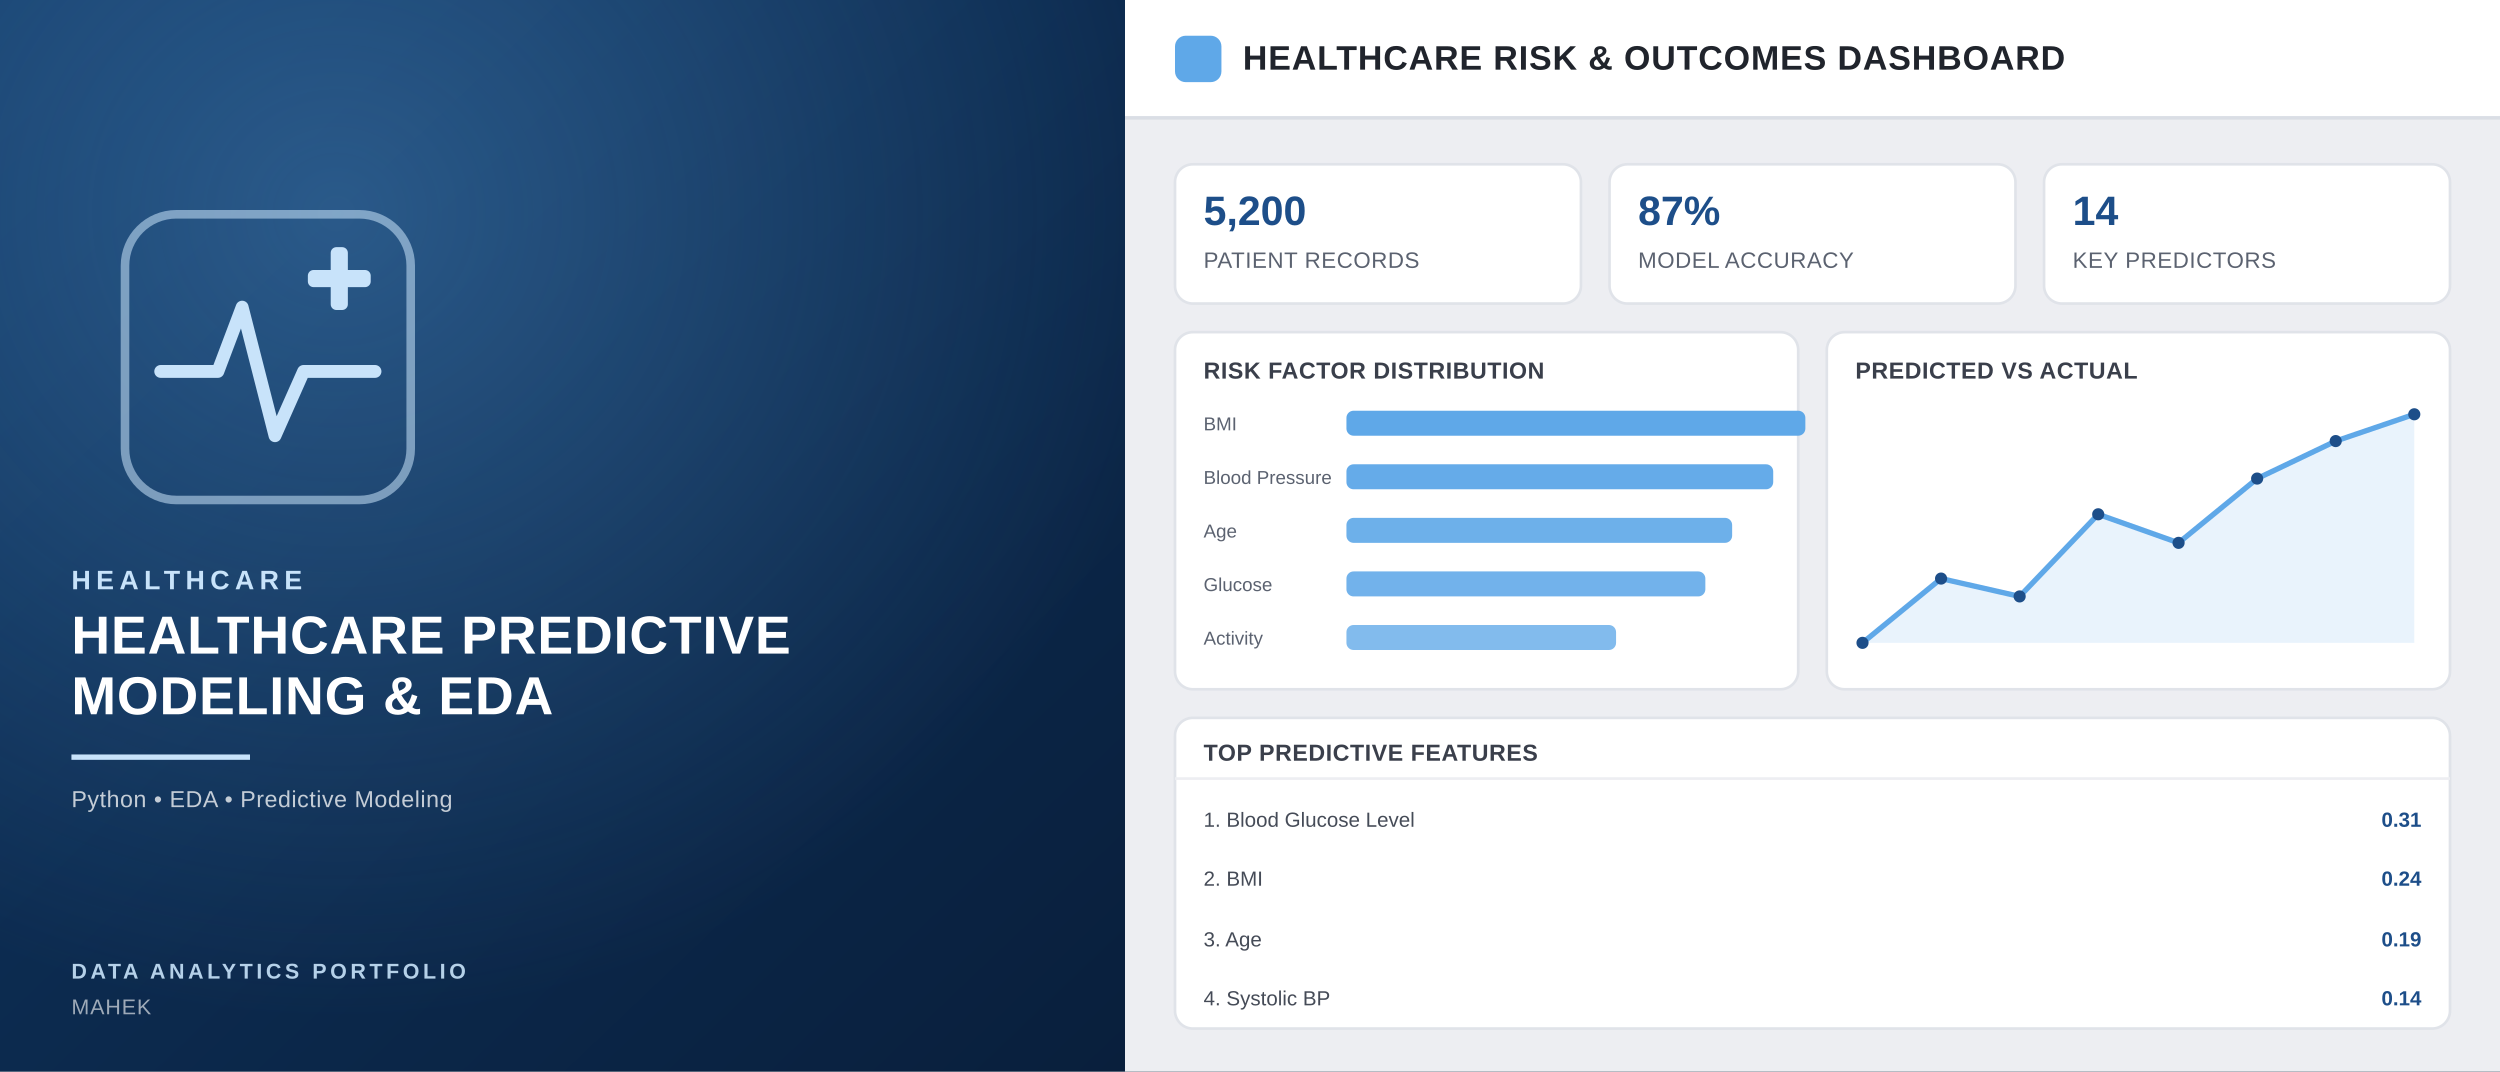
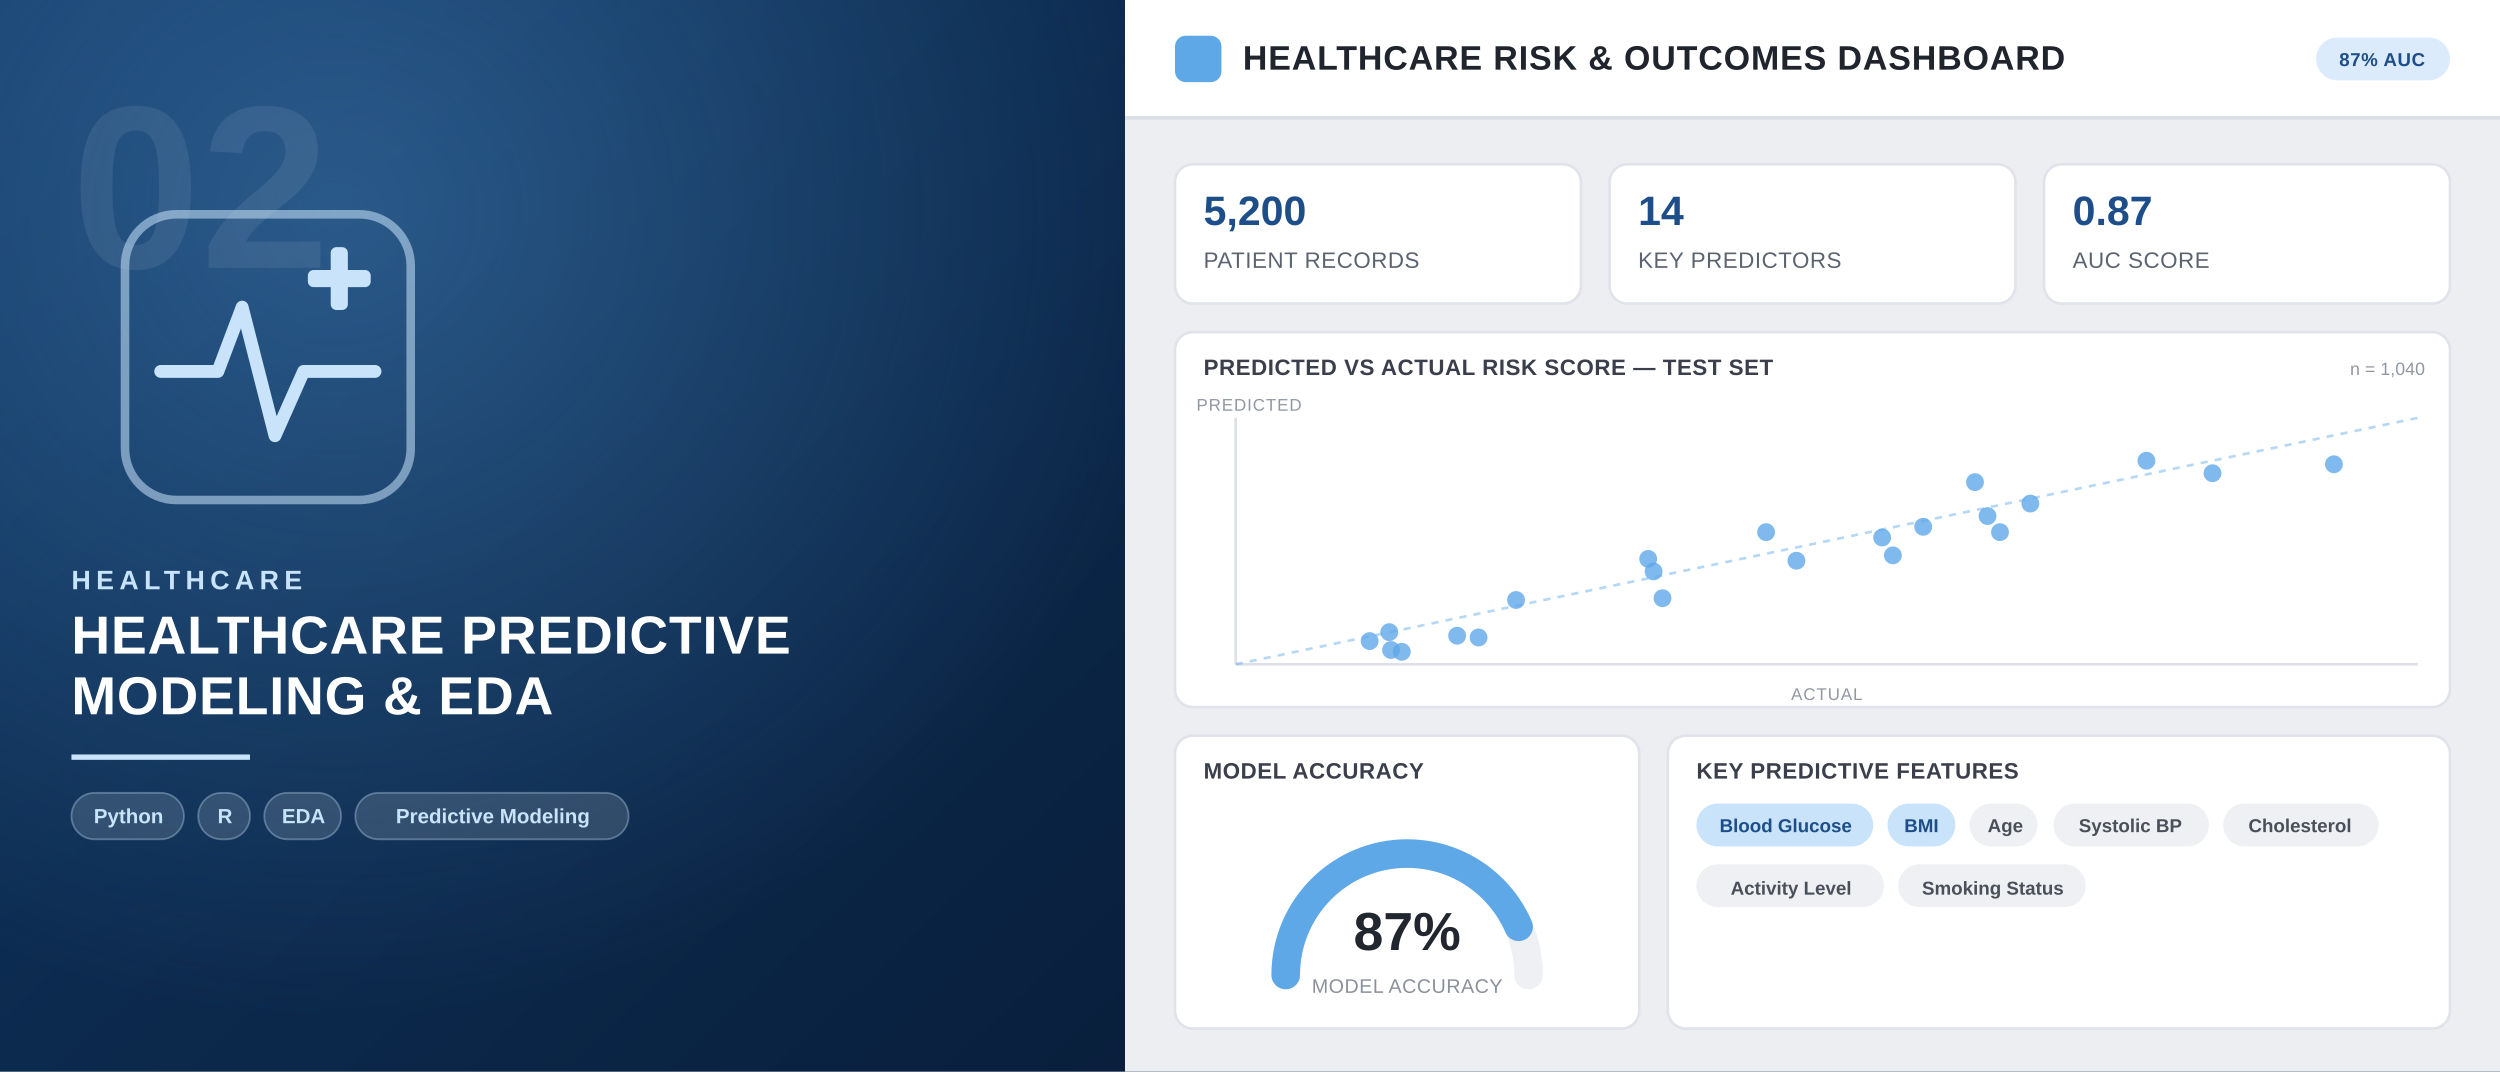
<svg xmlns="http://www.w3.org/2000/svg" viewBox="0 0 1400 600" font-family="Arial, Helvetica, sans-serif">
  <defs>
-     <linearGradient id="leftGrad" x1="0%" y1="0%" x2="100%" y2="100%">
+     <linearGradient id="leftGrad02" x1="0%" y1="0%" x2="100%" y2="100%">
      <stop offset="0%" stop-color="#0F3560" />
      <stop offset="100%" stop-color="#091F3C" />
    </linearGradient>
-     <radialGradient id="glow" cx="30%" cy="20%" r="75%">
+     <radialGradient id="glow02" cx="30%" cy="20%" r="75%">
      <stop offset="0%" stop-color="#5FA8E8" stop-opacity="0.35" />
      <stop offset="100%" stop-color="#5FA8E8" stop-opacity="0" />
    </radialGradient>
  </defs>
  <rect x="0" y="0" width="1400" height="600" fill="#091F3C" />
-   <rect x="0" y="0" width="630" height="600" fill="url(#leftGrad)" />
-   <rect x="0" y="0" width="630" height="600" fill="url(#glow)" />
+   <rect x="0" y="0" width="630" height="600" fill="url(#leftGrad02)" />
+   <rect x="0" y="0" width="630" height="600" fill="url(#glow02)" />
+   <text x="40" y="150" font-size="130" font-weight="800" fill="#FFFFFF" opacity="0.08">02</text>
  <g transform="translate(150,200) scale(0.8)">
    <g>
      <rect x="-100" y="-100" width="200" height="200" rx="36" fill="none" stroke="#C8E3FA" stroke-width="6" opacity="0.55" />
      <path d="M -75 10 L -35 10 L -18 -35 L 5 55 L 25 10 L 75 10" fill="none" stroke="#C8E3FA" stroke-width="9" stroke-linecap="round" stroke-linejoin="round" />
      <g transform="translate(50,-55)">
        <rect x="-6" y="-22" width="12" height="44" rx="4" fill="#C8E3FA" />
        <rect x="-22" y="-6" width="44" height="12" rx="4" fill="#C8E3FA" />
      </g>
    </g>
  </g>
  <text x="40" y="330" font-size="15" font-weight="700" letter-spacing="3" fill="#C8E3FA">HEALTHCARE</text>
  <text x="40" y="366" font-size="30" font-weight="800" fill="#FFFFFF" letter-spacing="0.5">HEALTHCARE PREDICTIVE</text>
  <text x="40" y="400" font-size="30" font-weight="800" fill="#FFFFFF" letter-spacing="0.5">MODELING &amp; EDA</text>
  <line x1="40" y1="424" x2="140" y2="424" stroke="#C8E3FA" stroke-width="3" />
-   <text x="40" y="452" font-size="13" fill="#FFFFFF" opacity="0.75" letter-spacing="0.3">Python   •   EDA   •   Predictive Modeling</text>
-   <text x="40" y="548" font-size="12" font-weight="700" letter-spacing="2" fill="#C8E3FA" opacity="0.9">DATA ANALYTICS PORTFOLIO</text>
-   <text x="40" y="568" font-size="12" fill="#FFFFFF" opacity="0.6" letter-spacing="0.5">MAHEK</text>
+   <rect x="40" y="444" width="63" height="26" rx="13" fill="#FFFFFF" fill-opacity="0.14" stroke="#C8E3FA" stroke-opacity="0.35" stroke-width="1" />
+   <text x="72" y="461" font-family="Arial, Helvetica, sans-serif" font-size="11.5" font-weight="700" fill="#C8E3FA" text-anchor="middle">Python</text>
+   <rect x="111" y="444" width="29" height="26" rx="13" fill="#FFFFFF" fill-opacity="0.14" stroke="#C8E3FA" stroke-opacity="0.35" stroke-width="1" />
+   <text x="126" y="461" font-family="Arial, Helvetica, sans-serif" font-size="11.5" font-weight="700" fill="#C8E3FA" text-anchor="middle">R</text>
+   <rect x="148" y="444" width="43" height="26" rx="13" fill="#FFFFFF" fill-opacity="0.14" stroke="#C8E3FA" stroke-opacity="0.35" stroke-width="1" />
+   <text x="170" y="461" font-family="Arial, Helvetica, sans-serif" font-size="11.5" font-weight="700" fill="#C8E3FA" text-anchor="middle">EDA</text>
+   <rect x="199" y="444" width="153" height="26" rx="13" fill="#FFFFFF" fill-opacity="0.14" stroke="#C8E3FA" stroke-opacity="0.35" stroke-width="1" />
+   <text x="276" y="461" font-family="Arial, Helvetica, sans-serif" font-size="11.5" font-weight="700" fill="#C8E3FA" text-anchor="middle">Predictive Modeling</text>
  <rect x="630" y="0" width="770" height="600" fill="#EDEEF2" />
  <rect x="630" y="0" width="770" height="66" fill="#FFFFFF" />
  <line x1="630" y1="66" x2="1400" y2="66" stroke="#DADEE5" stroke-width="2" />
  <rect x="658" y="20" width="26" height="26" rx="6" fill="#5FA8E8" />
  <text x="696" y="39" font-family="Arial, Helvetica, sans-serif" font-size="19" font-weight="700" fill="#20242C" letter-spacing="0.5">HEALTHCARE RISK &amp; OUTCOMES DASHBOARD</text>
+   <rect x="1297" y="21" width="75" height="24" rx="12" fill="#DCEBFB" />
+   <text x="1334" y="37" font-family="Arial, Helvetica, sans-serif" font-size="10.5" font-weight="700" fill="#1D4E89" text-anchor="middle" letter-spacing="0.3">87% AUC</text>
  <rect x="658.0" y="92" width="227.333" height="78" rx="10" fill="#FFFFFF" stroke="#E0E3E9" stroke-width="1.5" />
  <text x="674.0" y="126" font-family="Arial, Helvetica, sans-serif" font-size="23" font-weight="800" fill="#1D4E89">5,200</text>
  <text x="674.0" y="150" font-family="Arial, Helvetica, sans-serif" font-size="12.5" fill="#5B6270" letter-spacing="0.3">PATIENT RECORDS</text>
  <rect x="901.333" y="92" width="227.333" height="78" rx="10" fill="#FFFFFF" stroke="#E0E3E9" stroke-width="1.5" />
-   <text x="917.333" y="126" font-family="Arial, Helvetica, sans-serif" font-size="23" font-weight="800" fill="#1D4E89">87%</text>
-   <text x="917.333" y="150" font-family="Arial, Helvetica, sans-serif" font-size="12.5" fill="#5B6270" letter-spacing="0.3">MODEL ACCURACY</text>
+   <text x="917.333" y="126" font-family="Arial, Helvetica, sans-serif" font-size="23" font-weight="800" fill="#1D4E89">14</text>
+   <text x="917.333" y="150" font-family="Arial, Helvetica, sans-serif" font-size="12.5" fill="#5B6270" letter-spacing="0.3">KEY PREDICTORS</text>
  <rect x="1144.667" y="92" width="227.333" height="78" rx="10" fill="#FFFFFF" stroke="#E0E3E9" stroke-width="1.5" />
-   <text x="1160.667" y="126" font-family="Arial, Helvetica, sans-serif" font-size="23" font-weight="800" fill="#1D4E89">14</text>
-   <text x="1160.667" y="150" font-family="Arial, Helvetica, sans-serif" font-size="12.5" fill="#5B6270" letter-spacing="0.3">KEY PREDICTORS</text>
-   <rect x="658" y="186" width="349.0" height="200" rx="10" fill="#FFFFFF" stroke="#E0E3E9" stroke-width="1.5" />
-   <text x="674" y="212" font-family="Arial, Helvetica, sans-serif" font-size="13" font-weight="700" fill="#3A3F4B" letter-spacing="0.3">RISK FACTOR DISTRIBUTION</text>
-   <text x="674" y="241.0" font-family="Arial, Helvetica, sans-serif" font-size="10.5" fill="#5B6270">BMI</text>
-   <rect x="754" y="230.0" width="257" height="14" rx="4" fill="#5FA8E8" opacity="1.00" />
-   <text x="674" y="271.0" font-family="Arial, Helvetica, sans-serif" font-size="10.5" fill="#5B6270">Blood Pressure</text>
-   <rect x="754" y="260.0" width="239" height="14" rx="4" fill="#5FA8E8" opacity="0.96" />
-   <text x="674" y="301.0" font-family="Arial, Helvetica, sans-serif" font-size="10.5" fill="#5B6270">Age</text>
-   <rect x="754" y="290.0" width="216" height="14" rx="4" fill="#5FA8E8" opacity="0.91" />
-   <text x="674" y="331.0" font-family="Arial, Helvetica, sans-serif" font-size="10.5" fill="#5B6270">Glucose</text>
-   <rect x="754" y="320.0" width="201" height="14" rx="4" fill="#5FA8E8" opacity="0.88" />
-   <text x="674" y="361.0" font-family="Arial, Helvetica, sans-serif" font-size="10.5" fill="#5B6270">Activity</text>
-   <rect x="754" y="350.0" width="151" height="14" rx="4" fill="#5FA8E8" opacity="0.78" />
-   <rect x="1023.0" y="186" width="349.0" height="200" rx="10" fill="#FFFFFF" stroke="#E0E3E9" stroke-width="1.5" />
-   <text x="1039.0" y="212" font-family="Arial, Helvetica, sans-serif" font-size="13" font-weight="700" fill="#3A3F4B" letter-spacing="0.3">PREDICTED VS ACTUAL</text>
-   <polyline points="1043,360 1043,360 1087,324 1131,334 1175,288 1220,304 1264,268 1308,247 1352,232 1352,360" fill="#5FA8E8" opacity="0.14" />
-   <polyline points="1043,360 1087,324 1131,334 1175,288 1220,304 1264,268 1308,247 1352,232" fill="none" stroke="#5FA8E8" stroke-width="3" stroke-linecap="round" stroke-linejoin="round" />
-   <circle cx="1043" cy="360" r="3.4" fill="#1D4E89" />
-   <circle cx="1087" cy="324" r="3.4" fill="#1D4E89" />
-   <circle cx="1131" cy="334" r="3.4" fill="#1D4E89" />
-   <circle cx="1175" cy="288" r="3.4" fill="#1D4E89" />
-   <circle cx="1220" cy="304" r="3.4" fill="#1D4E89" />
-   <circle cx="1264" cy="268" r="3.4" fill="#1D4E89" />
-   <circle cx="1308" cy="247" r="3.4" fill="#1D4E89" />
-   <circle cx="1352" cy="232" r="3.4" fill="#1D4E89" />
-   <rect x="658" y="402" width="714" height="174" rx="10" fill="#FFFFFF" stroke="#E0E3E9" stroke-width="1.5" />
-   <text x="674" y="426" font-family="Arial, Helvetica, sans-serif" font-size="13" font-weight="700" fill="#3A3F4B" letter-spacing="0.3">TOP PREDICTIVE FEATURES</text>
-   <line x1="658" y1="436" x2="1372" y2="436" stroke="#EDEEF2" stroke-width="1.5" />
-   <text x="674" y="463" font-family="Arial, Helvetica, sans-serif" font-size="11.5" fill="#454B57">1.  Blood Glucose Level</text>
-   <text x="1356" y="463" font-family="Arial, Helvetica, sans-serif" font-size="11.5" font-weight="700" fill="#1D4E89" text-anchor="end">0.31</text>
-   <text x="674" y="496" font-family="Arial, Helvetica, sans-serif" font-size="11.5" fill="#454B57">2.  BMI</text>
-   <text x="1356" y="496" font-family="Arial, Helvetica, sans-serif" font-size="11.5" font-weight="700" fill="#1D4E89" text-anchor="end">0.24</text>
-   <text x="674" y="530" font-family="Arial, Helvetica, sans-serif" font-size="11.5" fill="#454B57">3.  Age</text>
-   <text x="1356" y="530" font-family="Arial, Helvetica, sans-serif" font-size="11.5" font-weight="700" fill="#1D4E89" text-anchor="end">0.19</text>
-   <text x="674" y="563" font-family="Arial, Helvetica, sans-serif" font-size="11.5" fill="#454B57">4.  Systolic BP</text>
-   <text x="1356" y="563" font-family="Arial, Helvetica, sans-serif" font-size="11.5" font-weight="700" fill="#1D4E89" text-anchor="end">0.14</text>
+   <text x="1160.667" y="126" font-family="Arial, Helvetica, sans-serif" font-size="23" font-weight="800" fill="#1D4E89">0.87</text>
+   <text x="1160.667" y="150" font-family="Arial, Helvetica, sans-serif" font-size="12.5" fill="#5B6270" letter-spacing="0.3">AUC SCORE</text>
+   <rect x="658" y="186" width="714" height="210" rx="10" fill="#FFFFFF" stroke="#E0E3E9" stroke-width="1.5" />
+   <text x="674" y="210" font-family="Arial, Helvetica, sans-serif" font-size="12.5" font-weight="700" fill="#3A3F4B" letter-spacing="0.3">PREDICTED VS ACTUAL RISK SCORE — TEST SET</text>
+   <text x="1358" y="210" font-family="Arial, Helvetica, sans-serif" font-size="10" fill="#9096A2" text-anchor="end">n = 1,040</text>
+   <line x1="692" y1="372" x2="1354" y2="372" stroke="#DDE0E6" stroke-width="1.5" />
+   <line x1="692" y1="372" x2="692" y2="234" stroke="#DDE0E6" stroke-width="1.5" />
+   <line x1="692" y1="372" x2="1354" y2="234" stroke="#5FA8E8" stroke-width="1.5" stroke-dasharray="4 4" opacity="0.45" />
+   <circle cx="931" cy="335" r="5" fill="#5FA8E8" opacity="0.8" />
+   <circle cx="1120" cy="298" r="5" fill="#5FA8E8" opacity="0.8" />
+   <circle cx="1054" cy="301" r="5" fill="#5FA8E8" opacity="0.8" />
+   <circle cx="778" cy="354" r="5" fill="#5FA8E8" opacity="0.8" />
+   <circle cx="767" cy="359" r="5" fill="#5FA8E8" opacity="0.8" />
+   <circle cx="785" cy="365" r="5" fill="#5FA8E8" opacity="0.8" />
+   <circle cx="989" cy="298" r="5" fill="#5FA8E8" opacity="0.8" />
+   <circle cx="816" cy="356" r="5" fill="#5FA8E8" opacity="0.8" />
+   <circle cx="1106" cy="270" r="5" fill="#5FA8E8" opacity="0.8" />
+   <circle cx="1077" cy="295" r="5" fill="#5FA8E8" opacity="0.8" />
+   <circle cx="1307" cy="260" r="5" fill="#5FA8E8" opacity="0.8" />
+   <circle cx="1239" cy="265" r="5" fill="#5FA8E8" opacity="0.8" />
+   <circle cx="828" cy="357" r="5" fill="#5FA8E8" opacity="0.8" />
+   <circle cx="923" cy="313" r="5" fill="#5FA8E8" opacity="0.8" />
+   <circle cx="849" cy="336" r="5" fill="#5FA8E8" opacity="0.8" />
+   <circle cx="1113" cy="289" r="5" fill="#5FA8E8" opacity="0.8" />
+   <circle cx="1060" cy="311" r="5" fill="#5FA8E8" opacity="0.8" />
+   <circle cx="779" cy="364" r="5" fill="#5FA8E8" opacity="0.8" />
+   <circle cx="1137" cy="282" r="5" fill="#5FA8E8" opacity="0.8" />
+   <circle cx="926" cy="320" r="5" fill="#5FA8E8" opacity="0.8" />
+   <circle cx="1006" cy="314" r="5" fill="#5FA8E8" opacity="0.8" />
+   <circle cx="1202" cy="258" r="5" fill="#5FA8E8" opacity="0.8" />
+   <text x="1023.0" y="392" font-family="Arial, Helvetica, sans-serif" font-size="9.5" fill="#9096A2" text-anchor="middle" letter-spacing="0.5">ACTUAL</text>
+   <text x="670" y="230" font-family="Arial, Helvetica, sans-serif" font-size="9.5" fill="#9096A2" letter-spacing="0.5">PREDICTED</text>
+   <rect x="658" y="412" width="260" height="164" rx="10" fill="#FFFFFF" stroke="#E0E3E9" stroke-width="1.5" />
+   <text x="674" y="436" font-family="Arial, Helvetica, sans-serif" font-size="12.5" font-weight="700" fill="#3A3F4B" letter-spacing="0.3">MODEL ACCURACY</text>
+   <path d="M 720.0 546 A 68 68 0 0 1 856.0 546" fill="none" stroke="#EEF0F3" stroke-width="16" stroke-linecap="round" />
+   <path d="M 720.0 546 A 68 68 0 0 1 856.0 546" fill="none" stroke="#5FA8E8" stroke-width="16" stroke-linecap="round" stroke-dasharray="185.9 27.8" />
+   <text x="788.0" y="532" font-family="Arial, Helvetica, sans-serif" font-size="30" font-weight="800" fill="#22262E" text-anchor="middle">87%</text>
+   <text x="788.0" y="556" font-family="Arial, Helvetica, sans-serif" font-size="11" fill="#8A8F99" text-anchor="middle" letter-spacing="0.3">MODEL ACCURACY</text>
+   <rect x="934" y="412" width="438" height="164" rx="10" fill="#FFFFFF" stroke="#E0E3E9" stroke-width="1.5" />
+   <text x="950" y="436" font-family="Arial, Helvetica, sans-serif" font-size="12.5" font-weight="700" fill="#3A3F4B" letter-spacing="0.3">KEY PREDICTIVE FEATURES</text>
+   <rect x="950" y="450" width="99" height="24" rx="12" fill="#C8E3FA" />
+   <text x="1000" y="466" font-family="Arial, Helvetica, sans-serif" font-size="10.5" font-weight="700" fill="#1D4E89" text-anchor="middle">Blood Glucose</text>
+   <rect x="1057" y="450" width="38" height="24" rx="12" fill="#C8E3FA" />
+   <text x="1076" y="466" font-family="Arial, Helvetica, sans-serif" font-size="10.5" font-weight="700" fill="#1D4E89" text-anchor="middle">BMI</text>
+   <rect x="1103" y="450" width="38" height="24" rx="12" fill="#EEF0F3" />
+   <text x="1123" y="466" font-family="Arial, Helvetica, sans-serif" font-size="10.5" font-weight="700" fill="#4A4F5A" text-anchor="middle">Age</text>
+   <rect x="1150" y="450" width="87" height="24" rx="12" fill="#EEF0F3" />
+   <text x="1193" y="466" font-family="Arial, Helvetica, sans-serif" font-size="10.5" font-weight="700" fill="#4A4F5A" text-anchor="middle">Systolic BP</text>
+   <rect x="1245" y="450" width="87" height="24" rx="12" fill="#EEF0F3" />
+   <text x="1288" y="466" font-family="Arial, Helvetica, sans-serif" font-size="10.5" font-weight="700" fill="#4A4F5A" text-anchor="middle">Cholesterol</text>
+   <rect x="950" y="484" width="105" height="24" rx="12" fill="#EEF0F3" />
+   <text x="1003" y="501" font-family="Arial, Helvetica, sans-serif" font-size="10.5" font-weight="700" fill="#4A4F5A" text-anchor="middle">Activity Level</text>
+   <rect x="1063" y="484" width="105" height="24" rx="12" fill="#EEF0F3" />
+   <text x="1116" y="501" font-family="Arial, Helvetica, sans-serif" font-size="10.5" font-weight="700" fill="#4A4F5A" text-anchor="middle">Smoking Status</text>
</svg>
